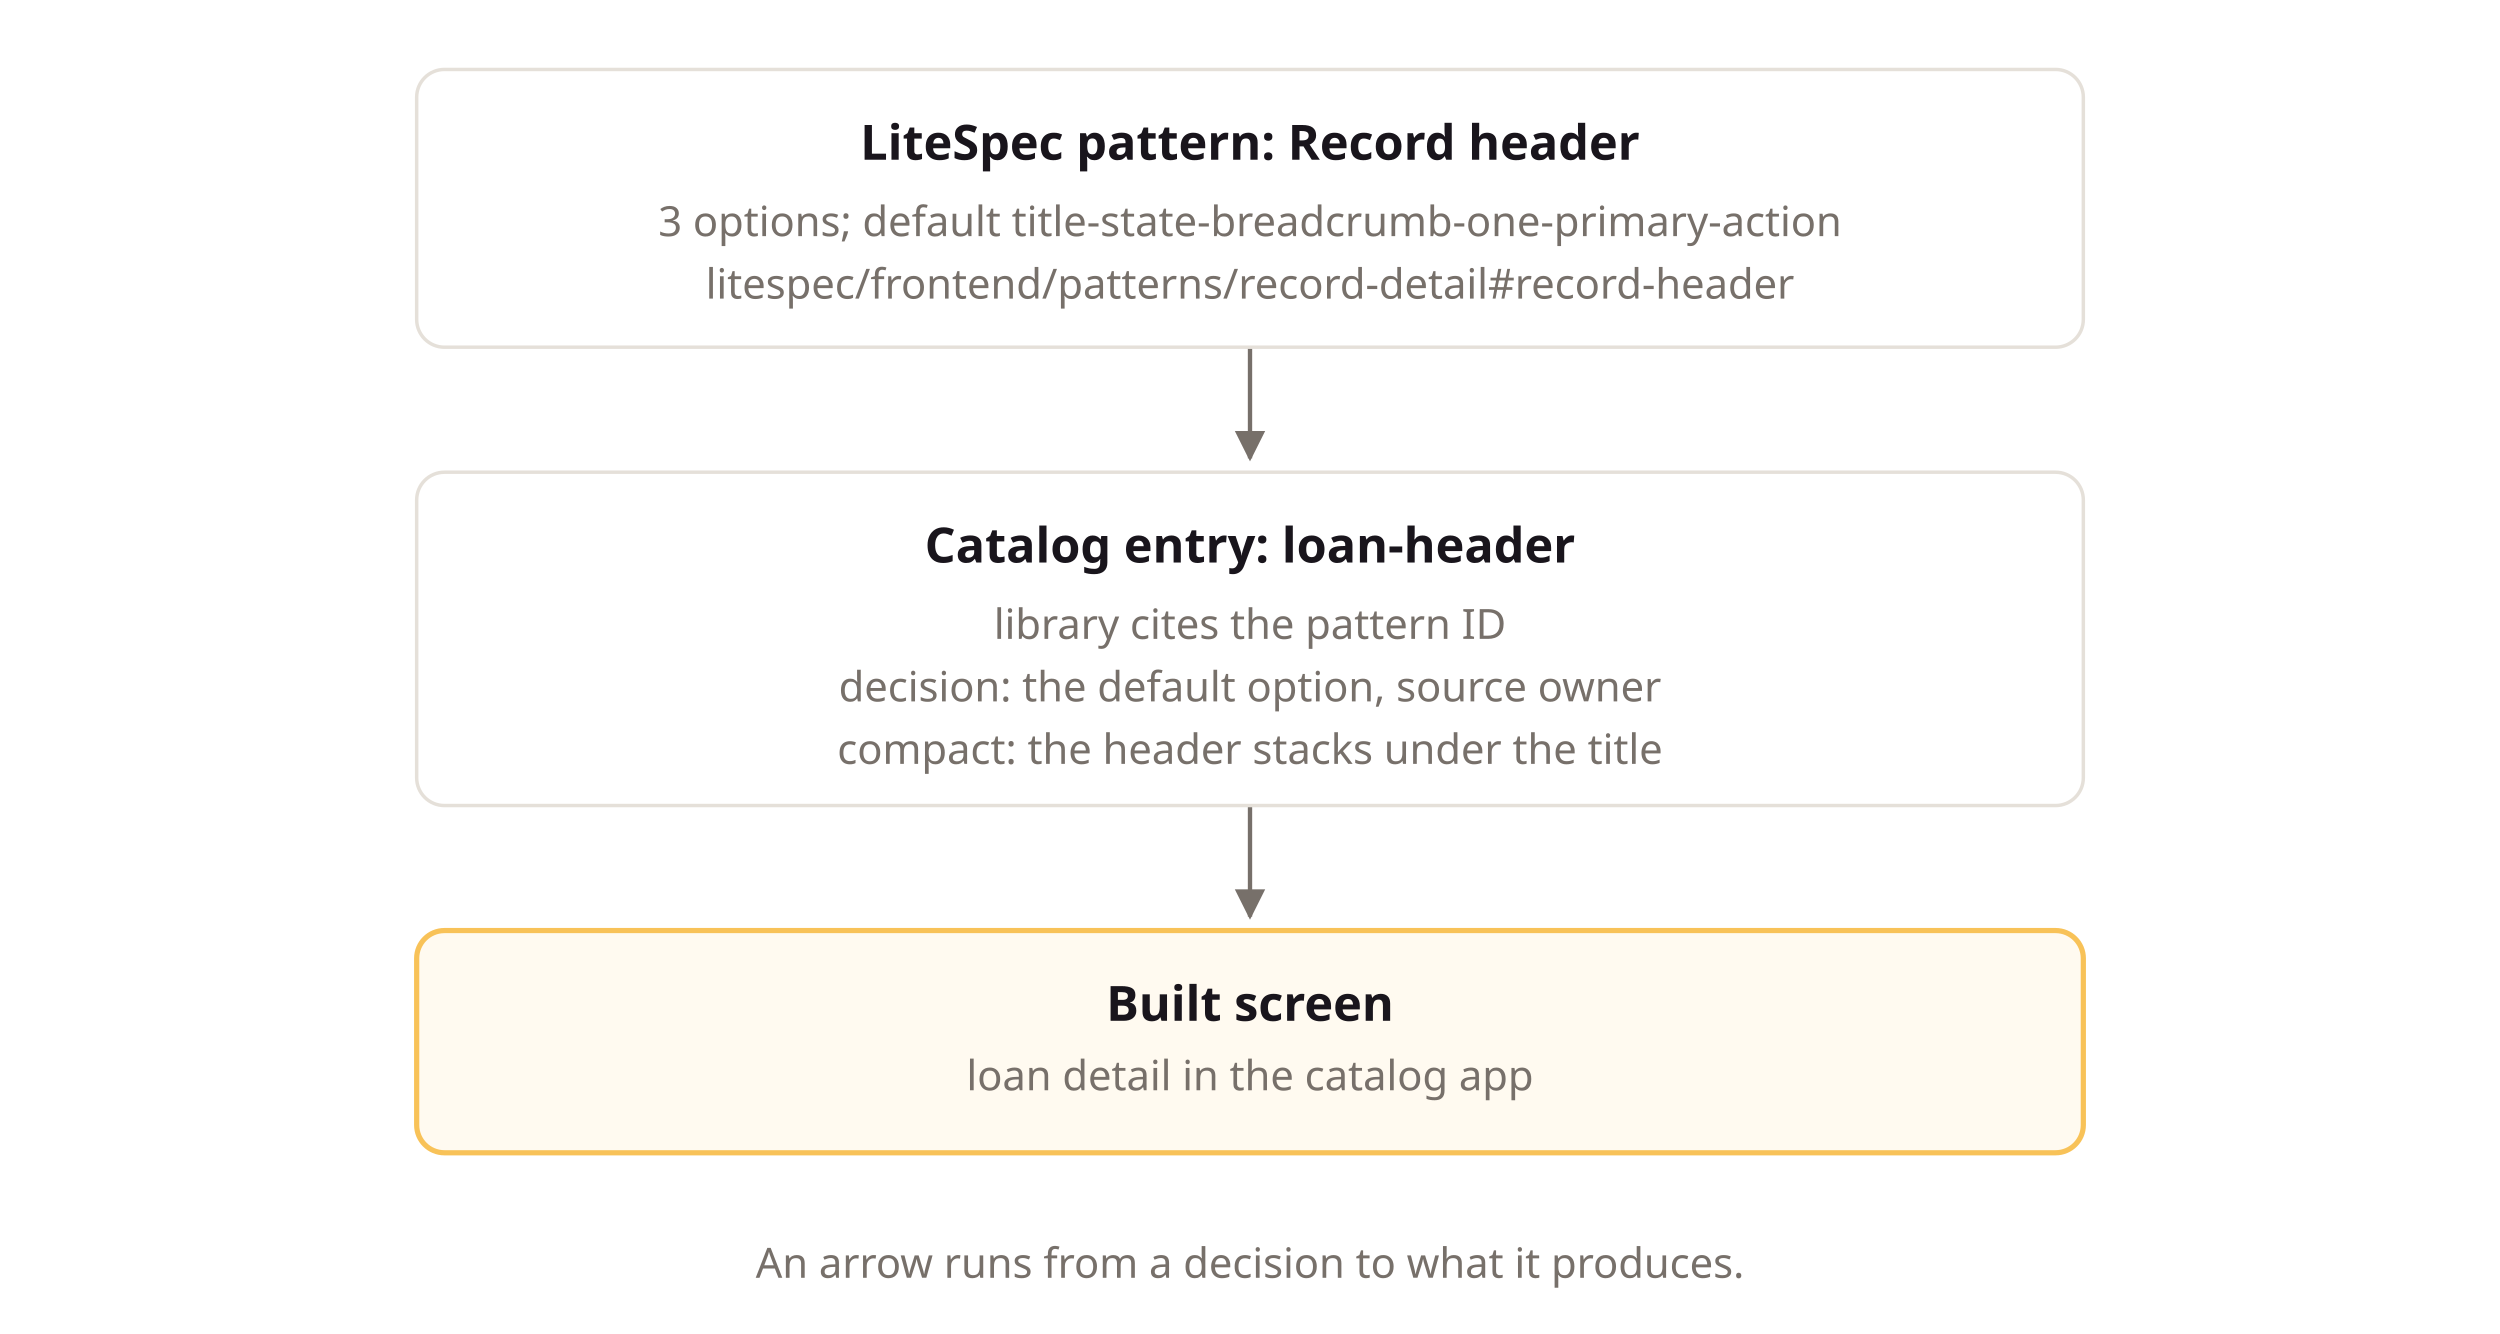
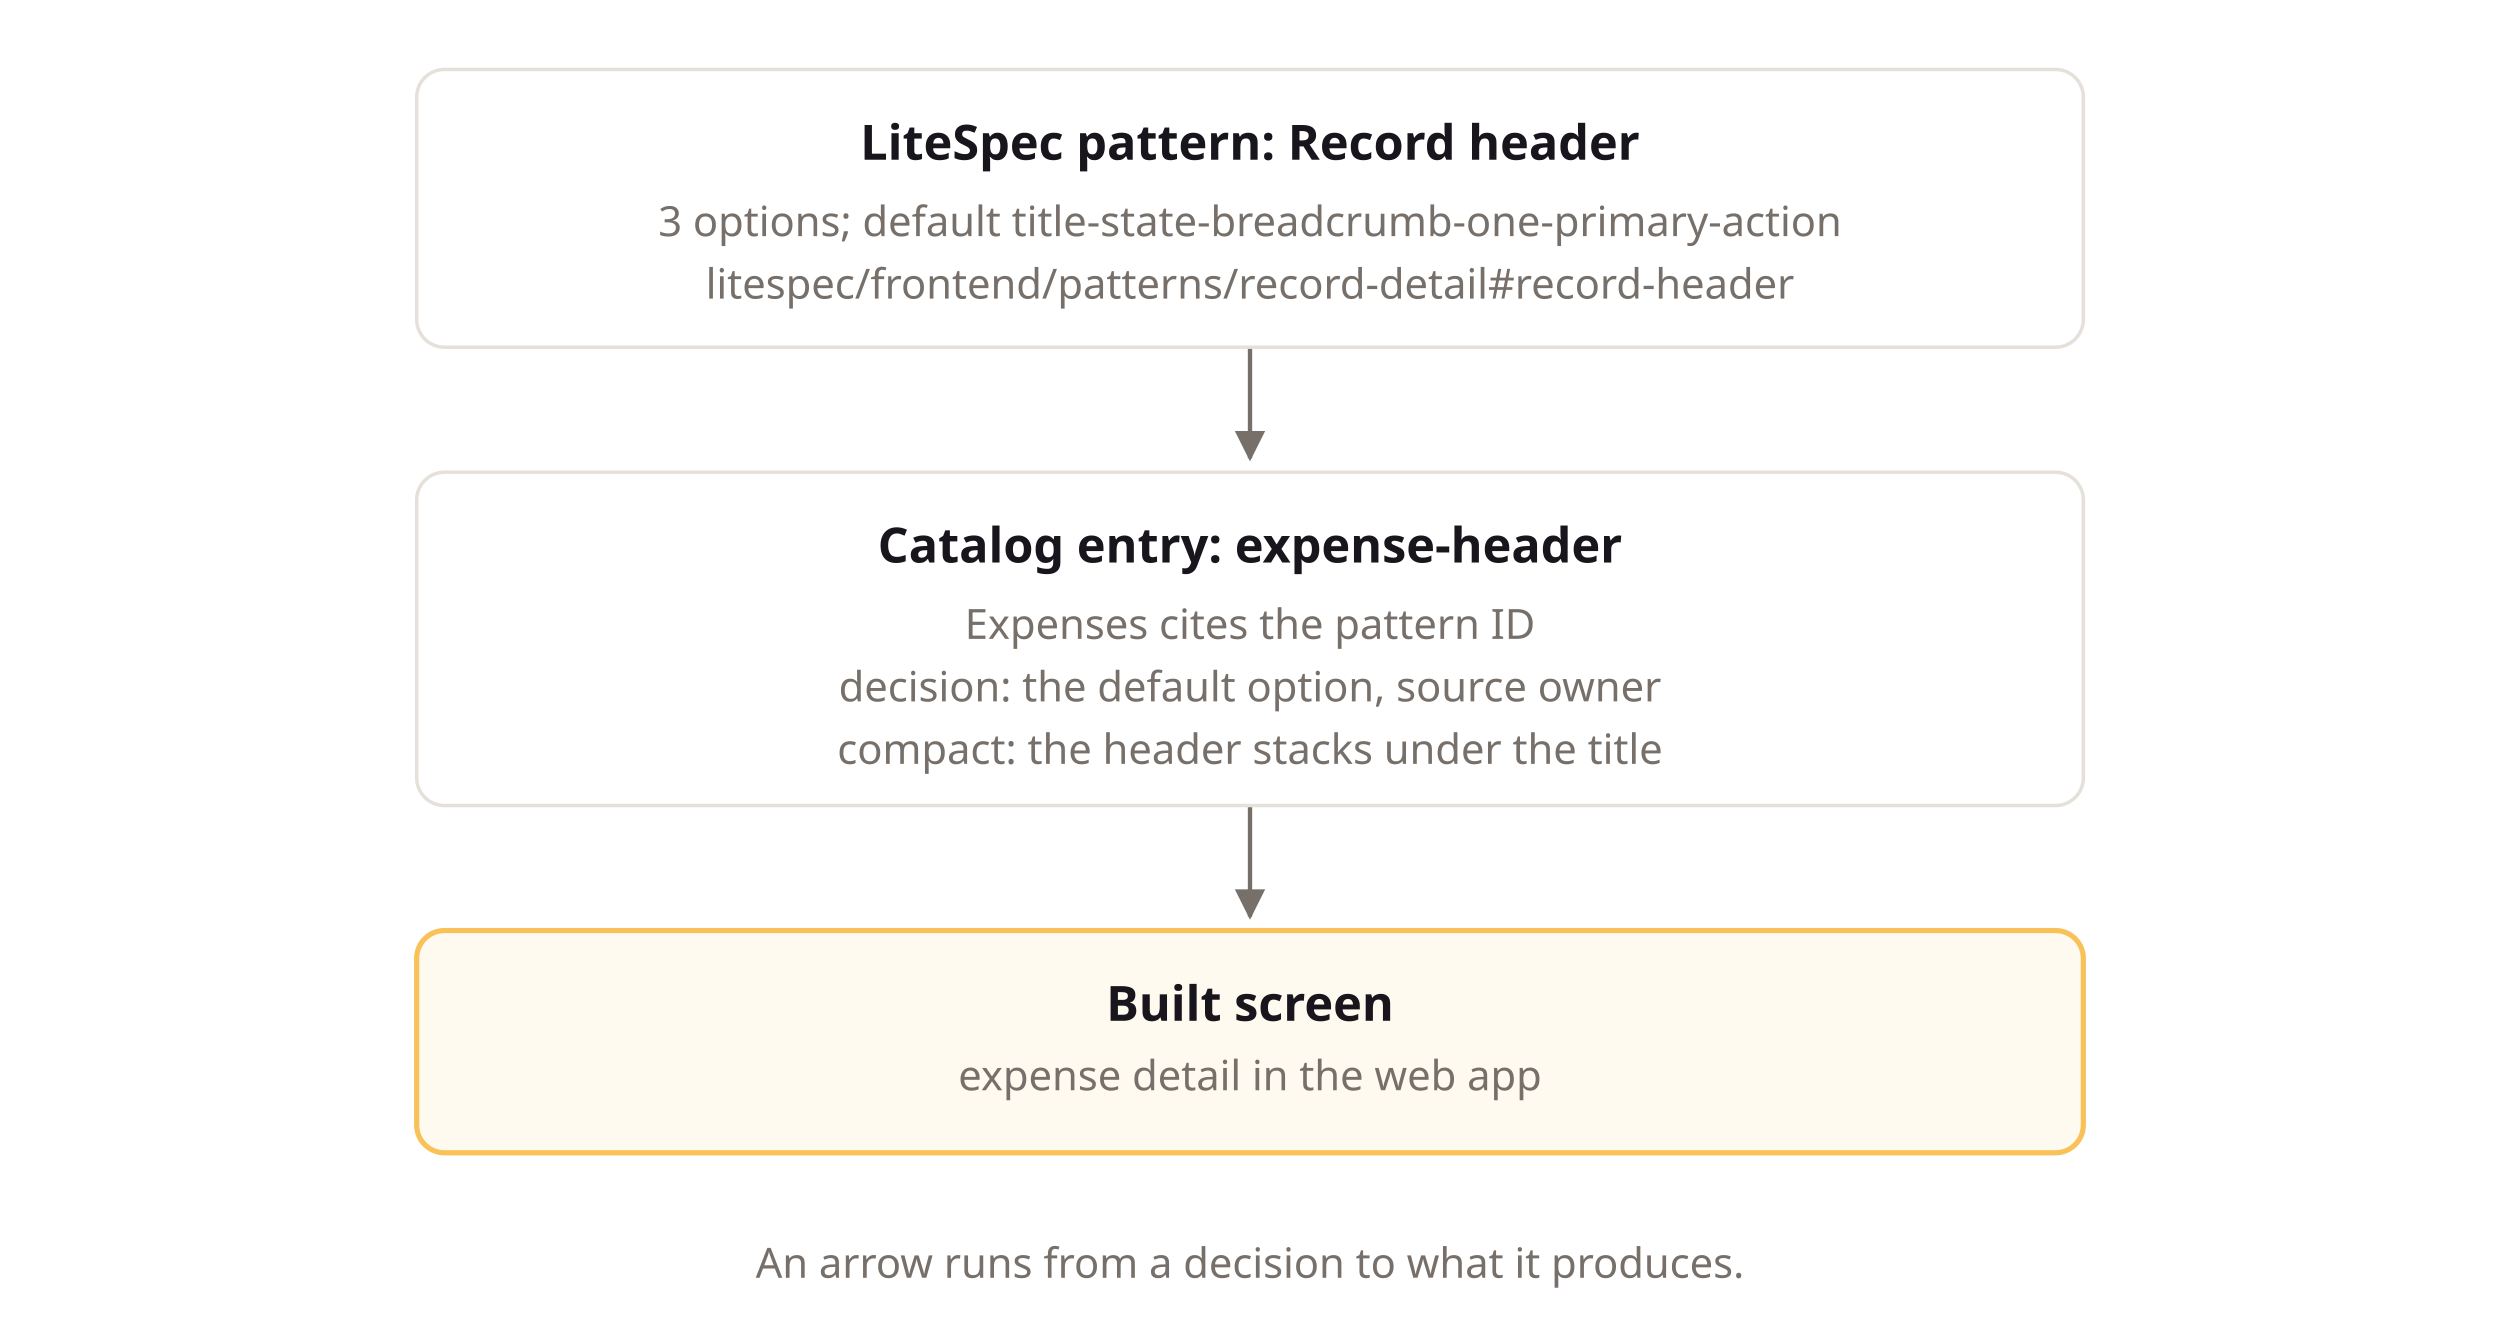
<svg xmlns="http://www.w3.org/2000/svg" width="720" height="384" viewBox="0 0 720 384" role="img" aria-labelledby="frontend-pattern-flow-title frontend-pattern-flow-desc" font-family="Geist, ui-sans-serif, system-ui, sans-serif">
  <defs>
    <marker id="frontend-pattern-flow-arrow" viewBox="0 0 10 10" refX="9" refY="5" markerWidth="7" markerHeight="7" orient="auto-start-reverse">
      <path d="M0 0 10 5 0 10z" style="fill: var(--muted-fg, #77706a)" />
    </marker>
  </defs>
  <g style="stroke: var(--muted-fg, #77706a); fill: none" stroke-width="1.25" marker-end="url(#frontend-pattern-flow-arrow)">
    <path d="M360 100 V 132" />
    <path d="M360 232 V 264" />
  </g>
  <g style="fill: var(--bg, #ffffff); stroke: var(--border, #e5e0d9)" stroke-width="1">
    <rect x="120" y="20" width="480" height="80" rx="8" />
    <rect x="120" y="136" width="480" height="96" rx="8" />
  </g>
  <rect x="120" y="268" width="480" height="64" rx="8" style="fill: var(--accent-subtle, #fffaf0); stroke: var(--accent, #f8c258)" stroke-width="1.5" />
  <g style="fill: var(--fg, #19151c)" font-size="14" font-weight="600" text-anchor="middle">
    <text x="360" y="46">LiteSpec pattern: Record header</text>
-     <text x="360" y="162">Catalog entry: loan-header</text>
+     <text x="360" y="162">Catalog entry: expense-header</text>
    <text x="360" y="294">Built screen</text>
  </g>
  <g style="fill: var(--muted-fg, #77706a)" font-size="12" text-anchor="middle">
    <text x="360" y="68">3 options; default title-state-breadcrumb-one-primary-action</text>
    <text x="360" y="86">litespec/frontend/patterns/record-detail#record-header</text>
-     <text x="360" y="184">library cites the pattern ID</text>
+     <text x="360" y="184">Expenses cites the pattern ID</text>
    <text x="360" y="202">decision: the default option, source owner</text>
    <text x="360" y="220">compact: the header stacks under the title</text>
-     <text x="360" y="314">loan detail in the catalog app</text>
+     <text x="360" y="314">expense detail in the web app</text>
  </g>
  <text x="360" y="368" text-anchor="middle" font-size="12" style="fill: var(--muted-fg, #77706a)">An arrow runs from a decision to what it produces.</text>
</svg>
